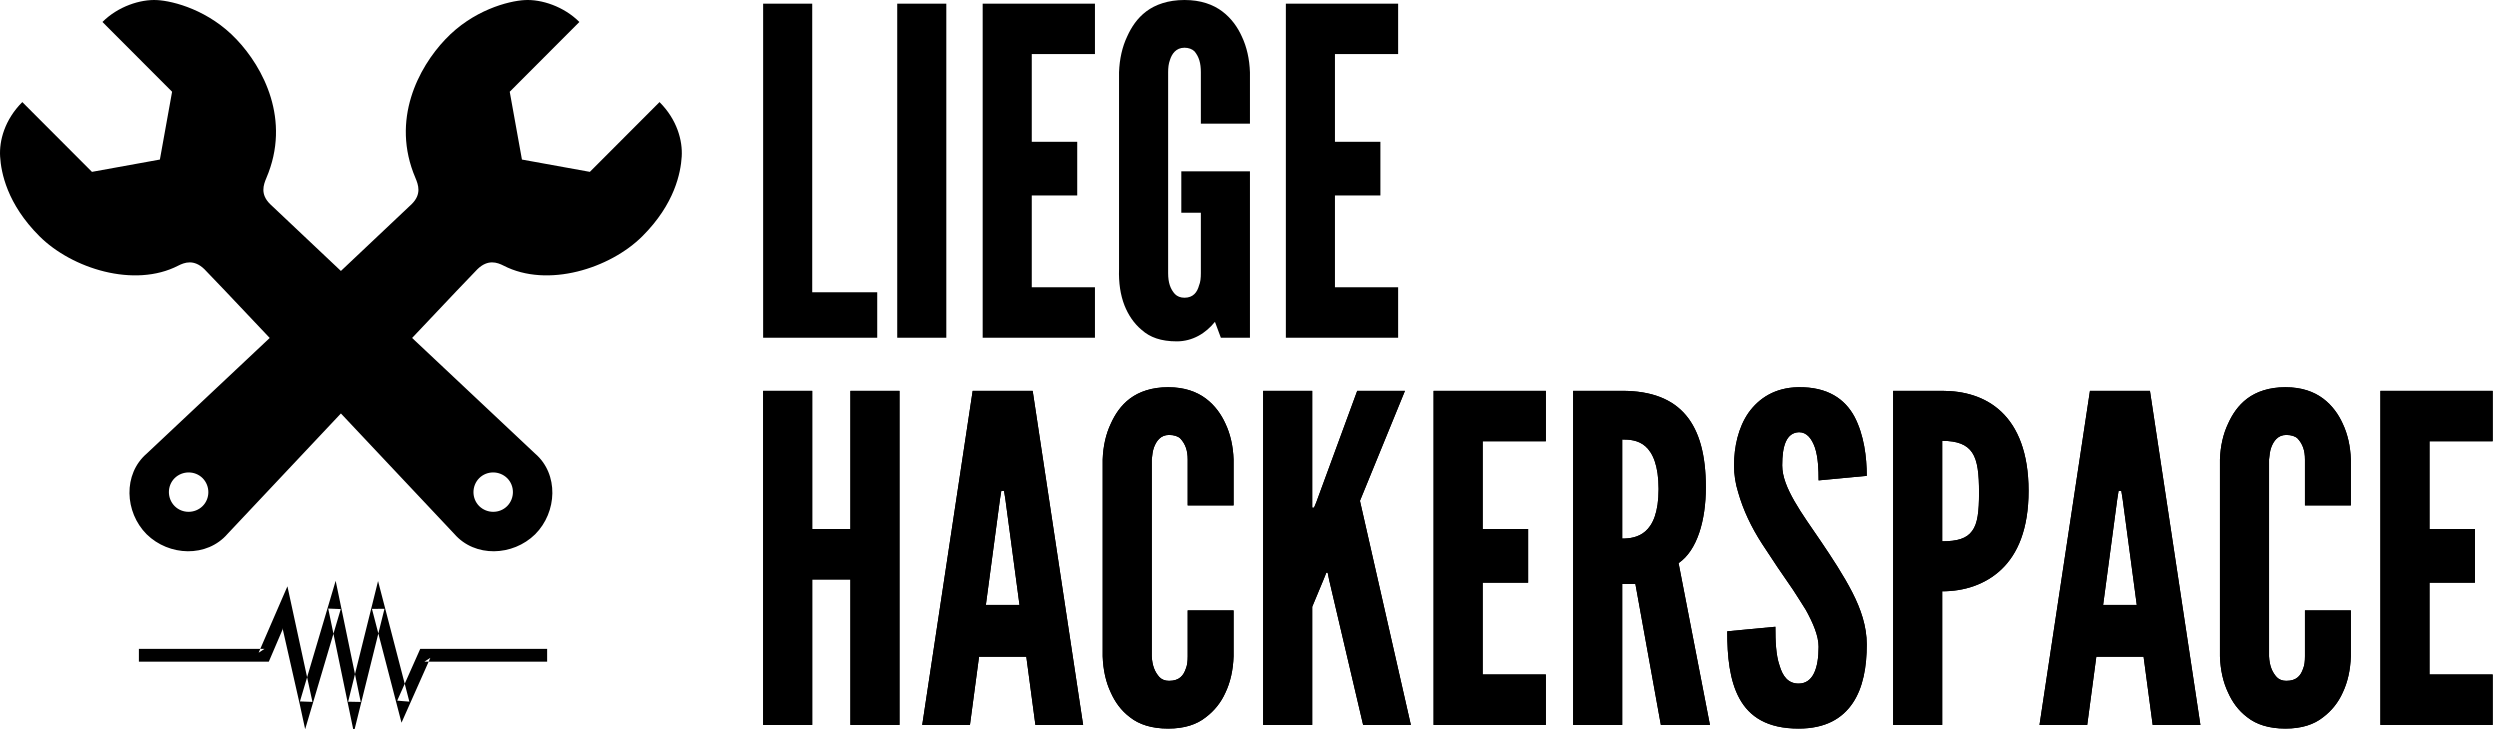
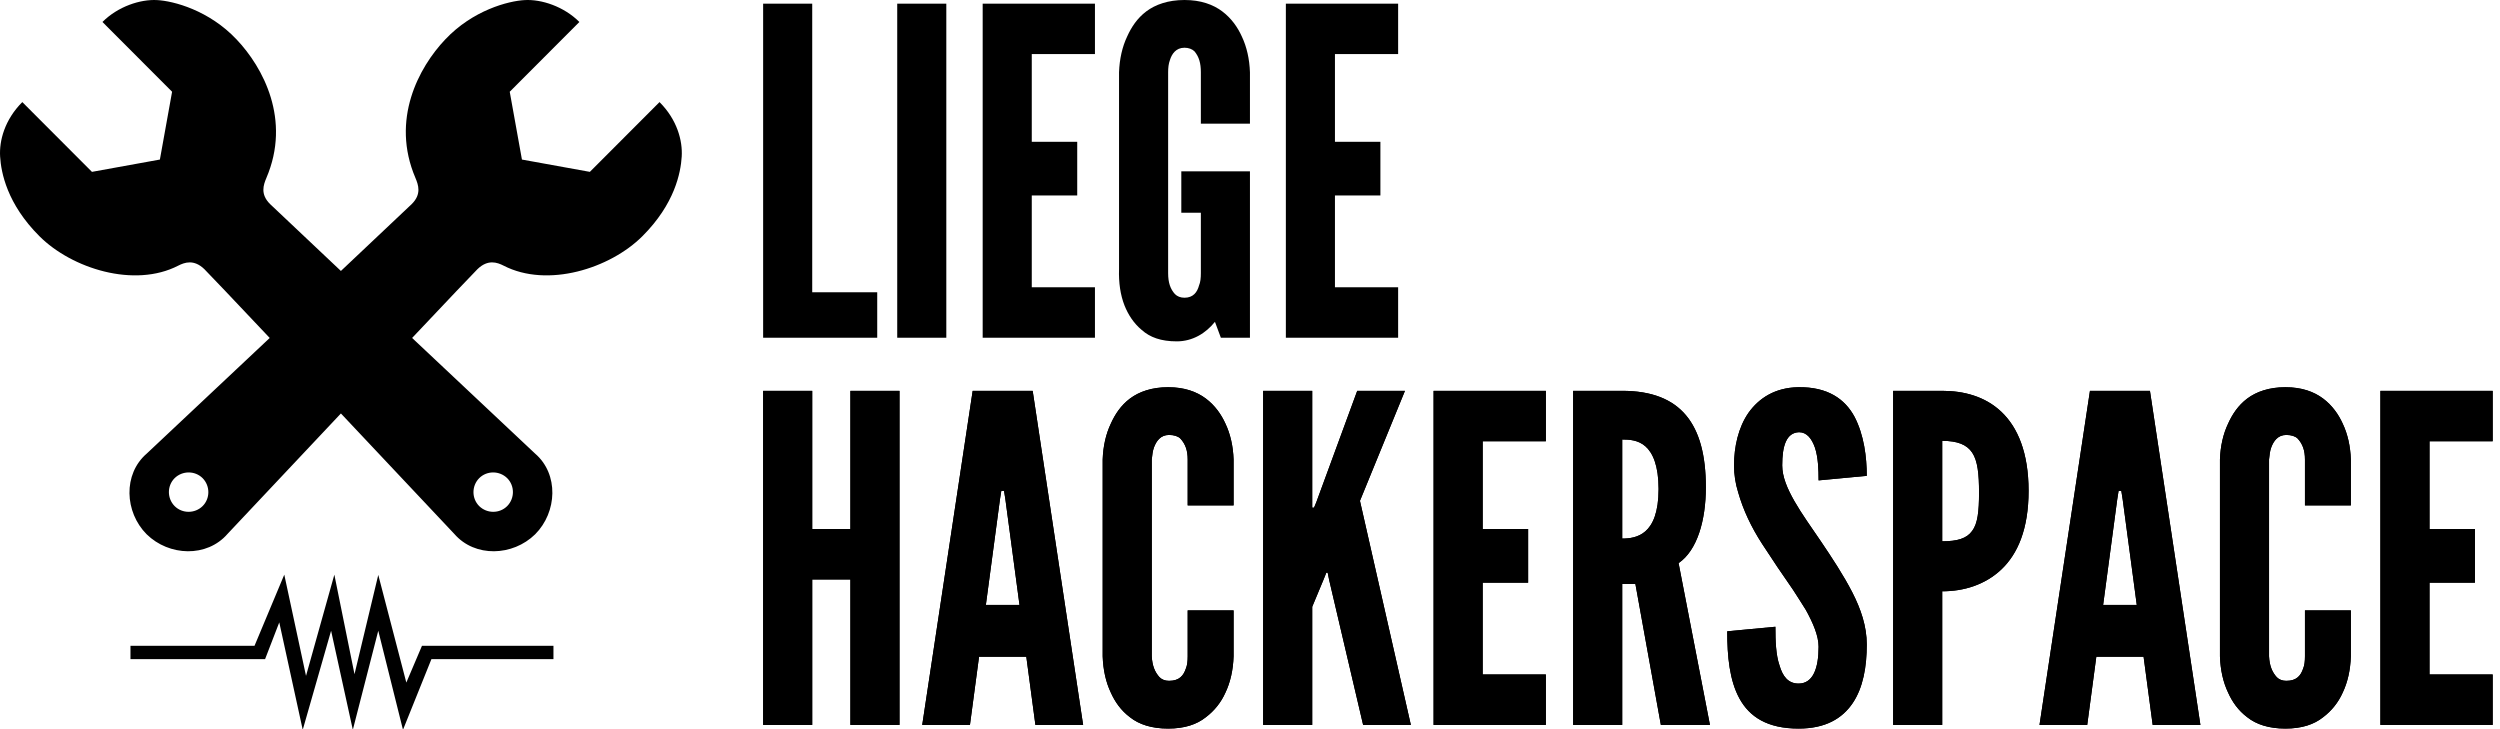
<svg xmlns="http://www.w3.org/2000/svg" width="594" height="173" viewBox="0 0 594 173">
  <g fill="#000" fill-rule="evenodd">
    <path d="M181.32.864h11.664v68.58h15.444v10.8H181.32V.864zm31.86 0h11.664v79.38H213.18V.864zm20.304 0h26.676v11.988h-15.012v20.844h10.8V46.44h-10.8v21.816h15.012v11.988h-26.676V.864zm51.84 28.512V17.172c0-2.16-.432-3.672-1.512-4.968-.54-.54-1.404-.864-2.376-.864-2.052 0-3.024 1.512-3.456 2.916-.324.864-.432 1.836-.432 2.916v47.736c0 2.268.54 3.78 1.62 4.968.54.54 1.296.864 2.268.864 2.052 0 3.024-1.296 3.456-2.916.324-.756.432-1.728.432-2.916V50.544h-4.644v-9.828h16.308v39.528h-6.912l-1.404-3.78c-2.16 2.7-5.292 4.644-9.072 4.644-3.78 0-6.372-.972-8.316-2.7-1.944-1.62-3.24-3.672-4.104-5.832-.972-2.484-1.404-5.4-1.296-8.64V17.172c.108-3.132.756-6.048 1.944-8.532.972-2.16 2.376-4.32 4.536-5.94 2.16-1.62 5.184-2.7 9.072-2.7 3.888 0 6.804 1.08 8.964 2.7s3.672 3.78 4.644 5.94c1.188 2.484 1.836 5.4 1.944 8.532v12.204h-11.664zM305.52.864h26.676v11.988h-15.012v20.844h10.8V46.44h-10.8v21.816h15.012v11.988H305.52V.864zM202.056 137.684h-9.072v34.56H181.32v-79.38h11.664v32.832h9.072V92.864h11.664v79.38h-11.664v-34.56zm17.064 34.56l11.988-79.38h14.256l11.988 79.38h-11.34l-2.16-16.2H232.62l-2.16 16.2h-11.34zm19.764-53.568l-.324-2.052h-.648l-.324 2.052-3.348 25.056h7.992l-3.348-25.056zm54.216 26.352v10.908c-.108 3.24-.756 6.156-1.944 8.64a14.86 14.86 0 0 1-4.644 5.832c-2.16 1.728-5.076 2.7-8.964 2.7-3.888 0-6.912-.972-9.072-2.7-2.16-1.62-3.564-3.672-4.536-5.832-1.188-2.484-1.836-5.4-1.944-8.64v-46.764c.108-3.132.756-6.048 1.944-8.532.972-2.16 2.376-4.32 4.536-5.94 2.16-1.62 5.184-2.7 9.072-2.7 3.888 0 6.804 1.08 8.964 2.7s3.672 3.78 4.644 5.94c1.188 2.484 1.836 5.4 1.944 8.532v10.908h-10.908v-10.908c0-2.16-.54-3.672-1.728-4.968-.54-.54-1.512-.864-2.7-.864-2.052 0-3.024 1.512-3.564 2.916-.324.864-.432 1.836-.54 2.916v46.764c.108 2.268.756 3.78 1.836 4.968.54.54 1.296.864 2.268.864 2.484 0 3.456-1.296 3.996-2.916.324-.756.432-1.728.432-2.916v-10.908H293.1zm18.684-52.164v27.756h.432l.54-1.296 9.72-26.46h11.34L323.124 119l12.096 53.244h-11.34l-8.1-34.56-.324-1.62h-.324l-.648 1.62-2.7 6.48v28.08H300.12v-79.38h11.664zm28.836 0h26.676v11.988h-15.012v20.844h10.8v12.744h-10.8v21.816h15.012v11.988H340.62v-79.38zm54 79.38l-6.048-33.48h-3.132v33.48h-11.664v-79.38h11.664c13.932 0 19.872 7.884 19.872 22.896 0 7.884-2.052 15.012-6.48 18.036l7.452 38.448H394.62zm-9.18-44.28c1.62 0 3.78-.216 5.508-1.728 1.728-1.512 3.132-4.428 3.132-10.044 0-5.616-1.404-8.64-3.132-10.152-1.728-1.512-3.888-1.62-5.508-1.62v23.544zm46.656-13.824c0-2.592-.108-5.508-.864-7.776-.756-2.16-1.944-3.672-3.78-3.672-3.024.108-3.996 3.24-3.996 7.884 0 2.7 1.188 5.508 2.916 8.532s3.996 6.156 6.264 9.504c2.7 3.996 5.4 8.1 7.452 12.096 2.052 3.996 3.456 8.1 3.456 12.42 0 5.292-.864 10.26-3.348 13.932-2.484 3.672-6.48 6.048-12.852 6.048-7.452 0-11.664-2.808-14.04-7.128-2.376-4.32-2.916-10.044-2.916-15.984l11.448-1.08c0 3.348.108 6.696.972 9.18.756 2.592 2.052 4.32 4.536 4.32 3.456 0 4.752-3.672 4.752-8.748 0-2.592-1.296-5.616-3.024-8.748-.972-1.512-1.944-3.132-3.024-4.752a374.85 374.85 0 0 1-7.344-10.908c-2.592-3.996-4.536-8.1-5.724-12.312a21.206 21.206 0 0 1-.972-6.372c0-4.32.972-8.964 3.456-12.528 2.484-3.456 6.264-5.94 11.772-6.048 7.02-.108 11.124 2.808 13.392 7.02 2.268 4.32 2.916 9.612 2.916 14.04l-11.448 1.08zm17.712-21.276h11.664c5.076 0 10.152 1.296 14.04 4.968 3.888 3.672 6.48 9.72 6.48 18.792 0 9.072-2.592 15.012-6.48 18.684-3.888 3.672-8.964 5.184-14.04 5.184v31.752h-11.664v-79.38zm11.664 35.748c3.564 0 5.832-.648 7.128-2.484 1.296-1.728 1.62-4.644 1.62-9.072 0-4.428-.324-7.56-1.62-9.504s-3.564-2.808-7.128-2.808v23.868zm23.112 43.632l11.988-79.38h14.256l11.988 79.38h-11.34l-2.16-16.2h-11.232l-2.16 16.2h-11.34zm19.764-53.568l-.324-2.052h-.648l-.324 2.052-3.348 25.056h7.992l-3.348-25.056zm54.216 26.352v10.908c-.108 3.24-.756 6.156-1.944 8.64a14.86 14.86 0 0 1-4.644 5.832c-2.16 1.728-5.076 2.7-8.964 2.7-3.888 0-6.912-.972-9.072-2.7-2.16-1.62-3.564-3.672-4.536-5.832-1.188-2.484-1.836-5.4-1.944-8.64v-46.764c.108-3.132.756-6.048 1.944-8.532.972-2.16 2.376-4.32 4.536-5.94 2.16-1.62 5.184-2.7 9.072-2.7 3.888 0 6.804 1.08 8.964 2.7s3.672 3.78 4.644 5.94c1.188 2.484 1.836 5.4 1.944 8.532v10.908h-10.908v-10.908c0-2.16-.54-3.672-1.728-4.968-.54-.54-1.512-.864-2.7-.864-2.052 0-3.024 1.512-3.564 2.916-.324.864-.432 1.836-.54 2.916v46.764c.108 2.268.756 3.78 1.836 4.968.54.54 1.296.864 2.268.864 2.484 0 3.456-1.296 3.996-2.916.324-.756.432-1.728.432-2.916v-10.908h10.908zm7.02-52.164h26.676v11.988h-15.012v20.844h10.8v12.744h-10.8v21.816h15.012v11.988h-26.676v-79.38z" />
-     <path d="M202.056 137.684h-9.072v34.56H181.32v-79.38h11.664v32.832h9.072V92.864h11.664v79.38h-11.664v-34.56zm17.064 34.56l11.988-79.38h14.256l11.988 79.38h-11.34l-2.16-16.2H232.62l-2.16 16.2h-11.34zm19.764-53.568l-.324-2.052h-.648l-.324 2.052-3.348 25.056h7.992l-3.348-25.056zm54.216 26.352v10.908c-.108 3.24-.756 6.156-1.944 8.64a14.86 14.86 0 0 1-4.644 5.832c-2.16 1.728-5.076 2.7-8.964 2.7-3.888 0-6.912-.972-9.072-2.7-2.16-1.62-3.564-3.672-4.536-5.832-1.188-2.484-1.836-5.4-1.944-8.64v-46.764c.108-3.132.756-6.048 1.944-8.532.972-2.16 2.376-4.32 4.536-5.94 2.16-1.62 5.184-2.7 9.072-2.7 3.888 0 6.804 1.08 8.964 2.7s3.672 3.78 4.644 5.94c1.188 2.484 1.836 5.4 1.944 8.532v10.908h-10.908v-10.908c0-2.16-.54-3.672-1.728-4.968-.54-.54-1.512-.864-2.7-.864-2.052 0-3.024 1.512-3.564 2.916-.324.864-.432 1.836-.54 2.916v46.764c.108 2.268.756 3.78 1.836 4.968.54.54 1.296.864 2.268.864 2.484 0 3.456-1.296 3.996-2.916.324-.756.432-1.728.432-2.916v-10.908H293.1zm18.684-52.164v27.756h.432l.54-1.296 9.72-26.46h11.34L323.124 119l12.096 53.244h-11.34l-8.1-34.56-.324-1.62h-.324l-.648 1.62-2.7 6.48v28.08H300.12v-79.38h11.664zm28.836 0h26.676v11.988h-15.012v20.844h10.8v12.744h-10.8v21.816h15.012v11.988H340.62v-79.38zm54 79.38l-6.048-33.48h-3.132v33.48h-11.664v-79.38h11.664c13.932 0 19.872 7.884 19.872 22.896 0 7.884-2.052 15.012-6.48 18.036l7.452 38.448H394.62zm-9.18-44.28c1.62 0 3.78-.216 5.508-1.728 1.728-1.512 3.132-4.428 3.132-10.044 0-5.616-1.404-8.64-3.132-10.152-1.728-1.512-3.888-1.62-5.508-1.62v23.544zm46.656-13.824c0-2.592-.108-5.508-.864-7.776-.756-2.16-1.944-3.672-3.78-3.672-3.024.108-3.996 3.24-3.996 7.884 0 2.7 1.188 5.508 2.916 8.532s3.996 6.156 6.264 9.504c2.7 3.996 5.4 8.1 7.452 12.096 2.052 3.996 3.456 8.1 3.456 12.42 0 5.292-.864 10.26-3.348 13.932-2.484 3.672-6.48 6.048-12.852 6.048-7.452 0-11.664-2.808-14.04-7.128-2.376-4.32-2.916-10.044-2.916-15.984l11.448-1.08c0 3.348.108 6.696.972 9.18.756 2.592 2.052 4.32 4.536 4.32 3.456 0 4.752-3.672 4.752-8.748 0-2.592-1.296-5.616-3.024-8.748-.972-1.512-1.944-3.132-3.024-4.752a374.85 374.85 0 0 1-7.344-10.908c-2.592-3.996-4.536-8.1-5.724-12.312a21.206 21.206 0 0 1-.972-6.372c0-4.32.972-8.964 3.456-12.528 2.484-3.456 6.264-5.94 11.772-6.048 7.02-.108 11.124 2.808 13.392 7.02 2.268 4.32 2.916 9.612 2.916 14.04l-11.448 1.08zm17.712-21.276h11.664c5.076 0 10.152 1.296 14.04 4.968 3.888 3.672 6.48 9.72 6.48 18.792 0 9.072-2.592 15.012-6.48 18.684-3.888 3.672-8.964 5.184-14.04 5.184v31.752h-11.664v-79.38zm11.664 35.748c3.564 0 5.832-.648 7.128-2.484 1.296-1.728 1.62-4.644 1.62-9.072 0-4.428-.324-7.56-1.62-9.504s-3.564-2.808-7.128-2.808v23.868zm23.112 43.632l11.988-79.38h14.256l11.988 79.38h-11.34l-2.16-16.2h-11.232l-2.16 16.2h-11.34zm19.764-53.568l-.324-2.052h-.648l-.324 2.052-3.348 25.056h7.992l-3.348-25.056zm54.216 26.352v10.908c-.108 3.24-.756 6.156-1.944 8.64a14.86 14.86 0 0 1-4.644 5.832c-2.16 1.728-5.076 2.7-8.964 2.7-3.888 0-6.912-.972-9.072-2.7-2.16-1.62-3.564-3.672-4.536-5.832-1.188-2.484-1.836-5.4-1.944-8.64v-46.764c.108-3.132.756-6.048 1.944-8.532.972-2.16 2.376-4.32 4.536-5.94 2.16-1.62 5.184-2.7 9.072-2.7 3.888 0 6.804 1.08 8.964 2.7s3.672 3.78 4.644 5.94c1.188 2.484 1.836 5.4 1.944 8.532v10.908h-10.908v-10.908c0-2.16-.54-3.672-1.728-4.968-.54-.54-1.512-.864-2.7-.864-2.052 0-3.024 1.512-3.564 2.916-.324.864-.432 1.836-.54 2.916v46.764c.108 2.268.756 3.78 1.836 4.968.54.54 1.296.864 2.268.864 2.484 0 3.456-1.296 3.996-2.916.324-.756.432-1.728.432-2.916v-10.908h10.908zm7.02-52.164h26.676v11.988h-15.012v20.844h10.8v12.744h-10.8v21.816h15.012v11.988h-26.676v-79.38zM81 64.38c-9.074-8.545-16.076-15.15-16.852-15.914-2.344-2.34-1.553-4.532-.85-6.199 5.888-13.8-.761-26.227-7.088-32.894C49.677 2.443 41.24.221 37.286.017 33.361-.188 28.06 1.507 24.34 5.22L40.889 21.8l-2.9 16.11-16.14 2.924L5.3 24.256c-4.19 4.18-5.507 9.18-5.273 12.953.234 3.8 1.64 11.227 9.344 18.917 7.704 7.69 22.556 12.368 32.984 6.988 1.494-.76 3.72-1.578 6.21.848.888.868 7.257 7.588 15.519 16.337-14.955 14.066-29.21 27.464-29.21 27.464-5.683 4.882-5.273 13.917-.03 19.18 5.332 5.234 14.325 5.556 19.216-.087 0 0 13.06-13.886 26.941-28.619 13.88 14.733 26.94 28.619 26.94 28.619 4.892 5.643 13.885 5.321 19.217.087 5.243-5.263 5.653-14.298-.03-19.18 0 0-14.255-13.398-29.21-27.464 8.262-8.749 14.63-15.469 15.519-16.337 2.49-2.426 4.716-1.608 6.21-.848 10.428 5.38 25.28.702 32.984-6.988 7.704-7.69 9.11-15.116 9.344-18.917.234-3.772-1.084-8.772-5.273-12.953l-16.55 16.578-16.14-2.924-2.9-16.11L137.66 5.22c-3.72-3.713-9.022-5.41-12.947-5.204-3.955.204-12.391 2.426-18.924 9.356-6.327 6.667-12.976 19.093-7.088 32.894.703 1.667 1.494 3.86-.85 6.199-.776.765-7.778 7.37-16.852 15.913zm-32.858 55.868c-1.845 1.812-4.833 1.812-6.65 0-1.815-1.842-1.815-4.825 0-6.638 1.846-1.812 4.834-1.812 6.65 0 1.816 1.842 1.816 4.825 0 6.638zm65.716 0c1.845 1.812 4.833 1.812 6.65 0 1.815-1.842 1.815-4.825 0-6.638-1.846-1.812-4.834-1.812-6.65 0-1.816 1.842-1.816 4.825 0 6.638zM62.858 157.207h1.01l.398-.92 2.857-6.68v-.38l4.114 18.178 1.268 5.858 1.703-5.749 6.754-22.798-2.974-.123 4.717 22.799L84.073 174l1.624-6.551 5.652-22.799-2.974.017 5.92 22.798 1.103 4.249 1.785-4.015 5.07-11.399-1.403.907H130v-3.04H99.85l-.403.907-5.07 11.4 2.888.234-5.92-22.799-1.52-5.852-1.454 5.868-5.653 22.799 2.992.057-4.717-22.799L79.755 138l-1.736 5.86-6.754 22.798 2.97.11-4.934-22.799-1.009-4.661-1.9 4.38-4.943 11.399 1.409-.92H33v3.04z" />
+     <path d="M202.056 137.684h-9.072v34.56H181.32v-79.38h11.664v32.832h9.072V92.864h11.664v79.38h-11.664v-34.56zm17.064 34.56l11.988-79.38h14.256l11.988 79.38h-11.34l-2.16-16.2H232.62l-2.16 16.2h-11.34zm19.764-53.568l-.324-2.052h-.648l-.324 2.052-3.348 25.056h7.992l-3.348-25.056zm54.216 26.352v10.908c-.108 3.24-.756 6.156-1.944 8.64a14.86 14.86 0 0 1-4.644 5.832c-2.16 1.728-5.076 2.7-8.964 2.7-3.888 0-6.912-.972-9.072-2.7-2.16-1.62-3.564-3.672-4.536-5.832-1.188-2.484-1.836-5.4-1.944-8.64v-46.764c.108-3.132.756-6.048 1.944-8.532.972-2.16 2.376-4.32 4.536-5.94 2.16-1.62 5.184-2.7 9.072-2.7 3.888 0 6.804 1.08 8.964 2.7s3.672 3.78 4.644 5.94c1.188 2.484 1.836 5.4 1.944 8.532v10.908h-10.908v-10.908c0-2.16-.54-3.672-1.728-4.968-.54-.54-1.512-.864-2.7-.864-2.052 0-3.024 1.512-3.564 2.916-.324.864-.432 1.836-.54 2.916v46.764c.108 2.268.756 3.78 1.836 4.968.54.54 1.296.864 2.268.864 2.484 0 3.456-1.296 3.996-2.916.324-.756.432-1.728.432-2.916v-10.908H293.1zm18.684-52.164v27.756h.432l.54-1.296 9.72-26.46h11.34L323.124 119l12.096 53.244h-11.34l-8.1-34.56-.324-1.62h-.324l-.648 1.62-2.7 6.48v28.08H300.12v-79.38h11.664zm28.836 0h26.676v11.988h-15.012v20.844h10.8v12.744h-10.8v21.816h15.012v11.988H340.62v-79.38zm54 79.38l-6.048-33.48h-3.132v33.48h-11.664v-79.38h11.664c13.932 0 19.872 7.884 19.872 22.896 0 7.884-2.052 15.012-6.48 18.036l7.452 38.448H394.62zm-9.18-44.28c1.62 0 3.78-.216 5.508-1.728 1.728-1.512 3.132-4.428 3.132-10.044 0-5.616-1.404-8.64-3.132-10.152-1.728-1.512-3.888-1.62-5.508-1.62v23.544zm46.656-13.824c0-2.592-.108-5.508-.864-7.776-.756-2.16-1.944-3.672-3.78-3.672-3.024.108-3.996 3.24-3.996 7.884 0 2.7 1.188 5.508 2.916 8.532s3.996 6.156 6.264 9.504c2.7 3.996 5.4 8.1 7.452 12.096 2.052 3.996 3.456 8.1 3.456 12.42 0 5.292-.864 10.26-3.348 13.932-2.484 3.672-6.48 6.048-12.852 6.048-7.452 0-11.664-2.808-14.04-7.128-2.376-4.32-2.916-10.044-2.916-15.984l11.448-1.08c0 3.348.108 6.696.972 9.18.756 2.592 2.052 4.32 4.536 4.32 3.456 0 4.752-3.672 4.752-8.748 0-2.592-1.296-5.616-3.024-8.748-.972-1.512-1.944-3.132-3.024-4.752a374.85 374.85 0 0 1-7.344-10.908c-2.592-3.996-4.536-8.1-5.724-12.312a21.206 21.206 0 0 1-.972-6.372c0-4.32.972-8.964 3.456-12.528 2.484-3.456 6.264-5.94 11.772-6.048 7.02-.108 11.124 2.808 13.392 7.02 2.268 4.32 2.916 9.612 2.916 14.04l-11.448 1.08zm17.712-21.276h11.664c5.076 0 10.152 1.296 14.04 4.968 3.888 3.672 6.48 9.72 6.48 18.792 0 9.072-2.592 15.012-6.48 18.684-3.888 3.672-8.964 5.184-14.04 5.184v31.752h-11.664v-79.38zm11.664 35.748c3.564 0 5.832-.648 7.128-2.484 1.296-1.728 1.62-4.644 1.62-9.072 0-4.428-.324-7.56-1.62-9.504s-3.564-2.808-7.128-2.808v23.868zm23.112 43.632l11.988-79.38h14.256l11.988 79.38h-11.34l-2.16-16.2h-11.232l-2.16 16.2h-11.34zm19.764-53.568l-.324-2.052h-.648l-.324 2.052-3.348 25.056h7.992l-3.348-25.056zm54.216 26.352v10.908c-.108 3.24-.756 6.156-1.944 8.64a14.86 14.86 0 0 1-4.644 5.832c-2.16 1.728-5.076 2.7-8.964 2.7-3.888 0-6.912-.972-9.072-2.7-2.16-1.62-3.564-3.672-4.536-5.832-1.188-2.484-1.836-5.4-1.944-8.64v-46.764c.108-3.132.756-6.048 1.944-8.532.972-2.16 2.376-4.32 4.536-5.94 2.16-1.62 5.184-2.7 9.072-2.7 3.888 0 6.804 1.08 8.964 2.7s3.672 3.78 4.644 5.94c1.188 2.484 1.836 5.4 1.944 8.532v10.908h-10.908v-10.908c0-2.16-.54-3.672-1.728-4.968-.54-.54-1.512-.864-2.7-.864-2.052 0-3.024 1.512-3.564 2.916-.324.864-.432 1.836-.54 2.916v46.764c.108 2.268.756 3.78 1.836 4.968.54.54 1.296.864 2.268.864 2.484 0 3.456-1.296 3.996-2.916.324-.756.432-1.728.432-2.916v-10.908h10.908zm7.02-52.164h26.676v11.988h-15.012v20.844h10.8v12.744h-10.8v21.816h15.012v11.988h-26.676v-79.38zM81 64.38c-9.074-8.545-16.076-15.15-16.852-15.914-2.344-2.34-1.553-4.532-.85-6.199 5.888-13.8-.761-26.227-7.088-32.894C49.677 2.443 41.24.221 37.286.017 33.361-.188 28.06 1.507 24.34 5.22L40.889 21.8l-2.9 16.11-16.14 2.924L5.3 24.256c-4.19 4.18-5.507 9.18-5.273 12.953.234 3.8 1.64 11.227 9.344 18.917 7.704 7.69 22.556 12.368 32.984 6.988 1.494-.76 3.72-1.578 6.21.848.888.868 7.257 7.588 15.519 16.337-14.955 14.066-29.21 27.464-29.21 27.464-5.683 4.882-5.273 13.917-.03 19.18 5.332 5.234 14.325 5.556 19.216-.087 0 0 13.06-13.886 26.941-28.619 13.88 14.733 26.94 28.619 26.94 28.619 4.892 5.643 13.885 5.321 19.217.087 5.243-5.263 5.653-14.298-.03-19.18 0 0-14.255-13.398-29.21-27.464 8.262-8.749 14.63-15.469 15.519-16.337 2.49-2.426 4.716-1.608 6.21-.848 10.428 5.38 25.28.702 32.984-6.988 7.704-7.69 9.11-15.116 9.344-18.917.234-3.772-1.084-8.772-5.273-12.953l-16.55 16.578-16.14-2.924-2.9-16.11L137.66 5.22c-3.72-3.713-9.022-5.41-12.947-5.204-3.955.204-12.391 2.426-18.924 9.356-6.327 6.667-12.976 19.093-7.088 32.894.703 1.667 1.494 3.86-.85 6.199-.776.765-7.778 7.37-16.852 15.913zm-32.858 55.868c-1.845 1.812-4.833 1.812-6.65 0-1.815-1.842-1.815-4.825 0-6.638 1.846-1.812 4.834-1.812 6.65 0 1.816 1.842 1.816 4.825 0 6.638zm65.716 0c1.845 1.812 4.833 1.812 6.65 0 1.815-1.842 1.815-4.825 0-6.638-1.846-1.812-4.834-1.812-6.65 0-1.816 1.842-1.816 4.825 0 6.638zM62.981 156.617l3.373-8.74 5.576 25.525 6.738-23.538 5.164 23.538 6.044-23.538 5.873 23.538 6.753-16.785H131.5v-3.178h-31.238l-3.719 8.739-6.667-25.582-5.647 23.596-4.787-23.655-6.733 24.052-5.164-24.052-7.07 16.902H31v3.178z" />
  </g>
</svg>
